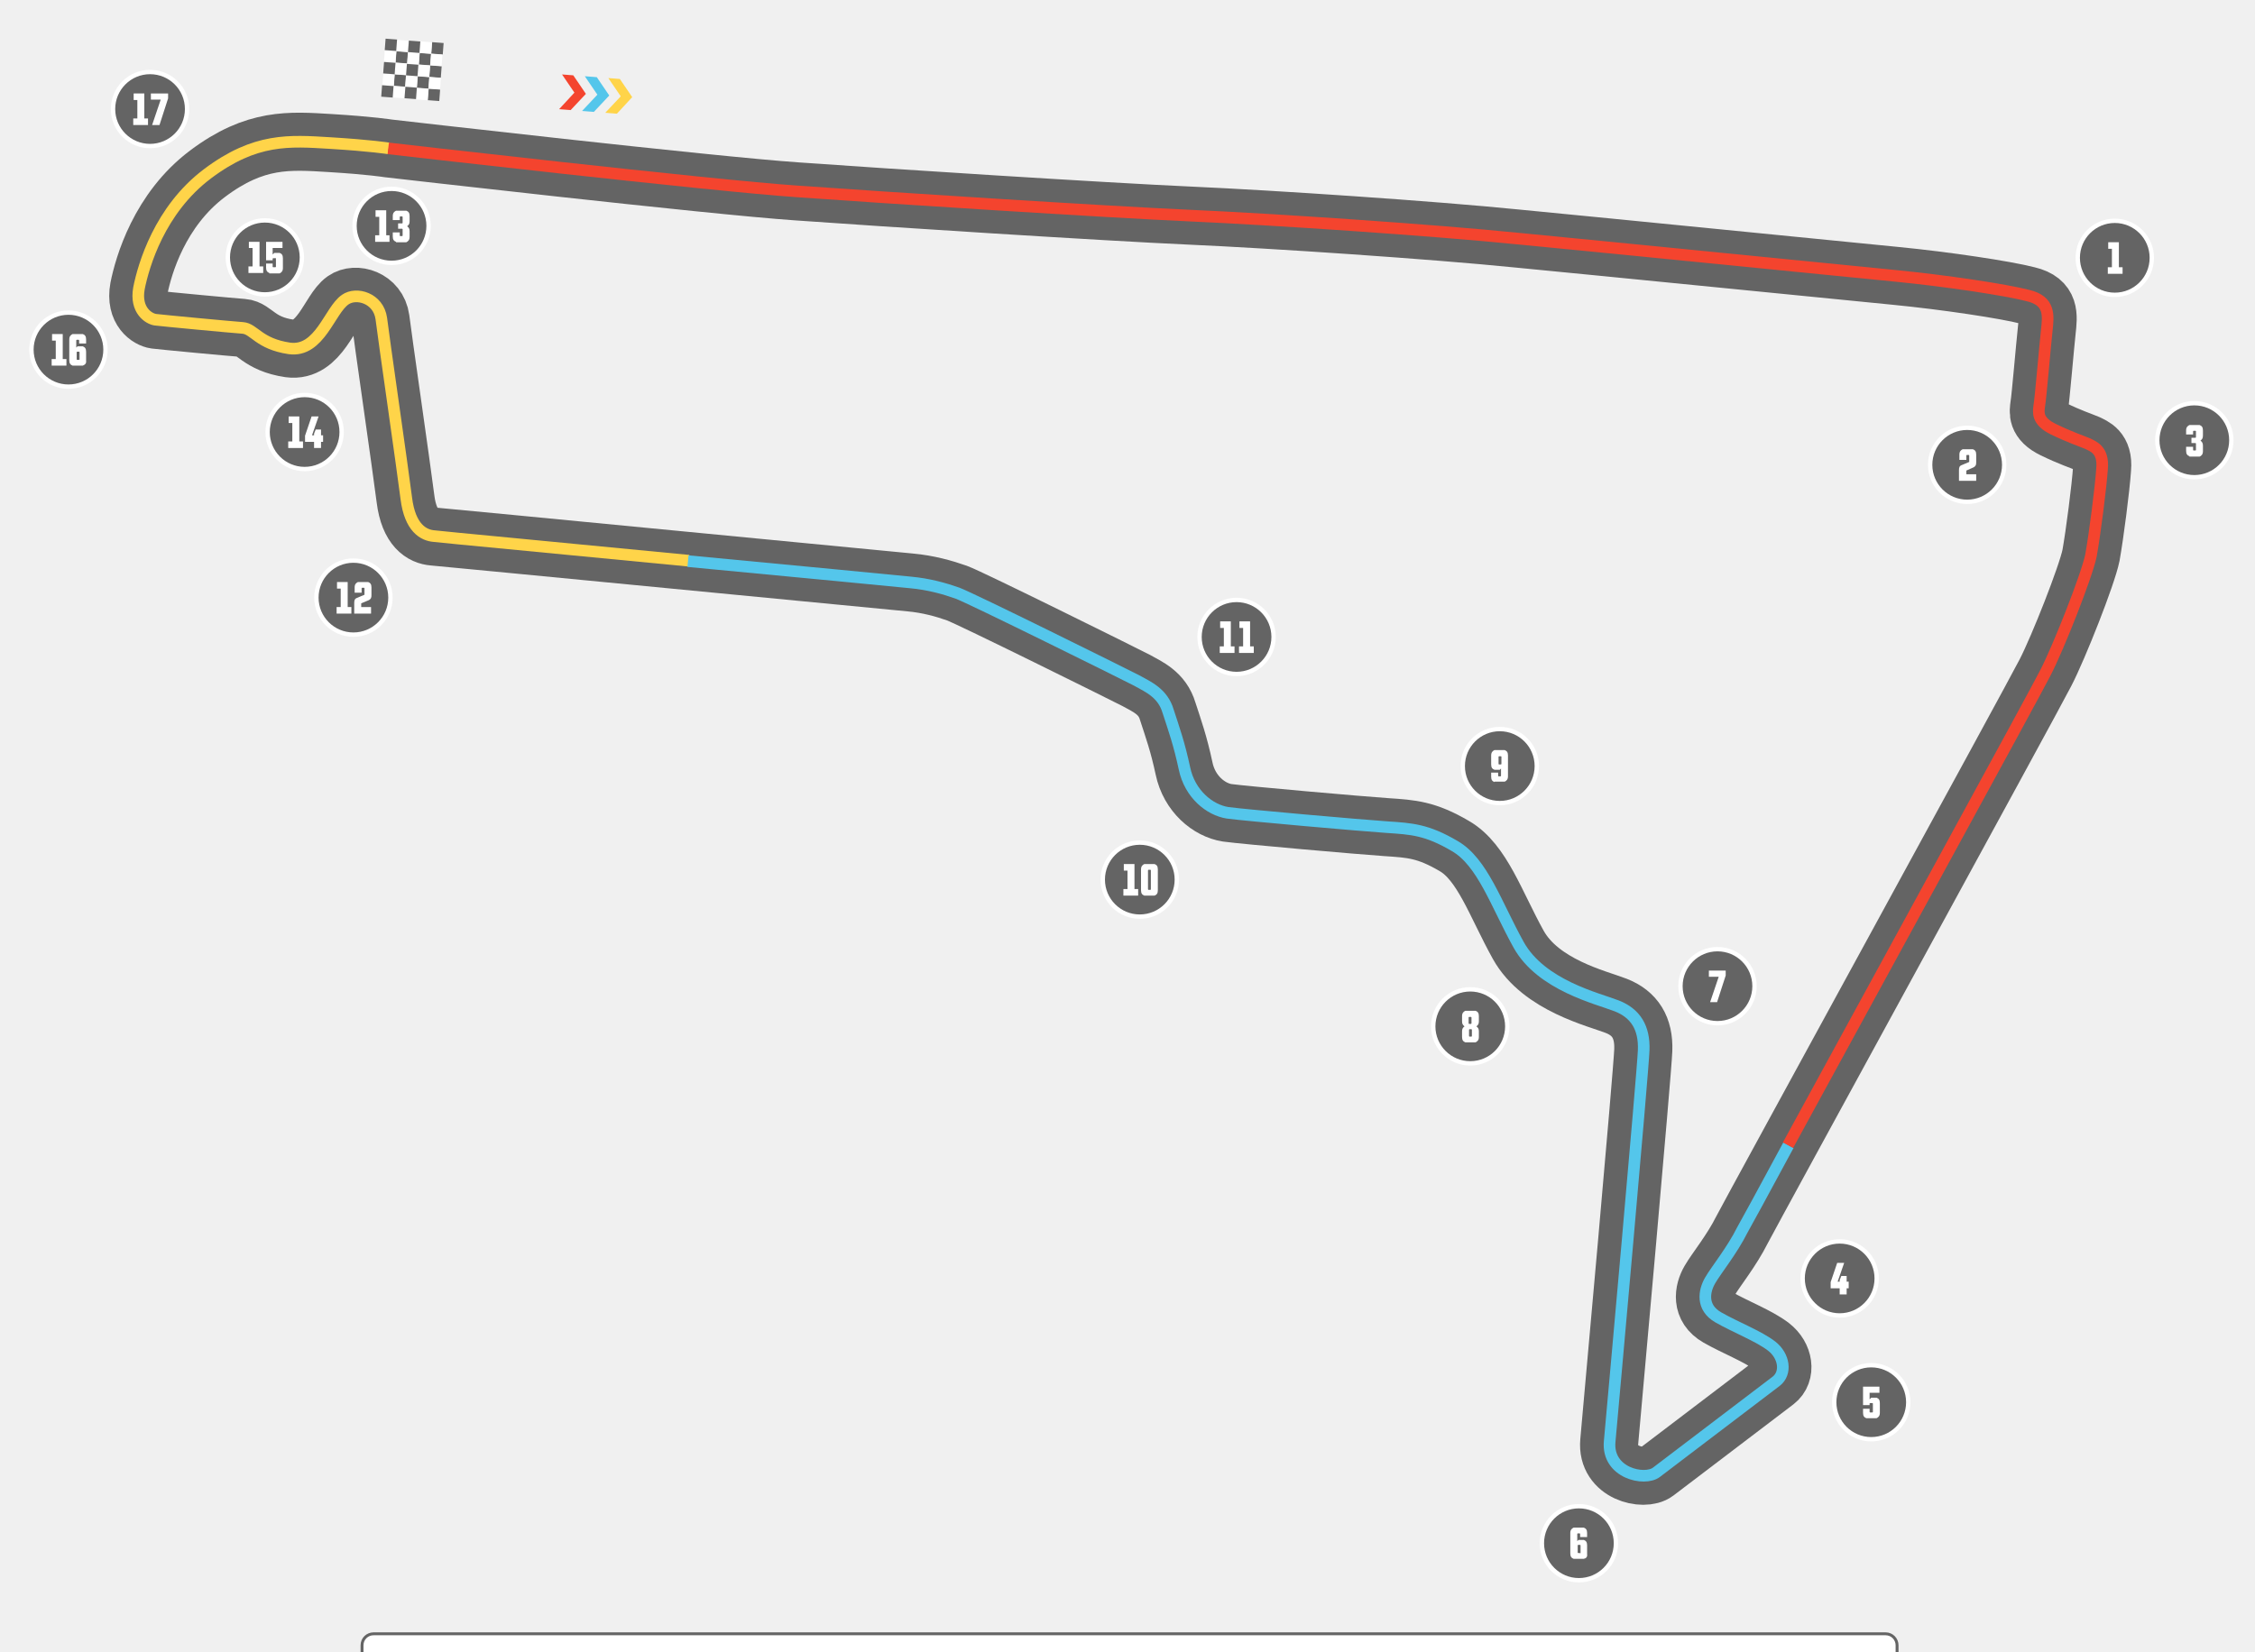
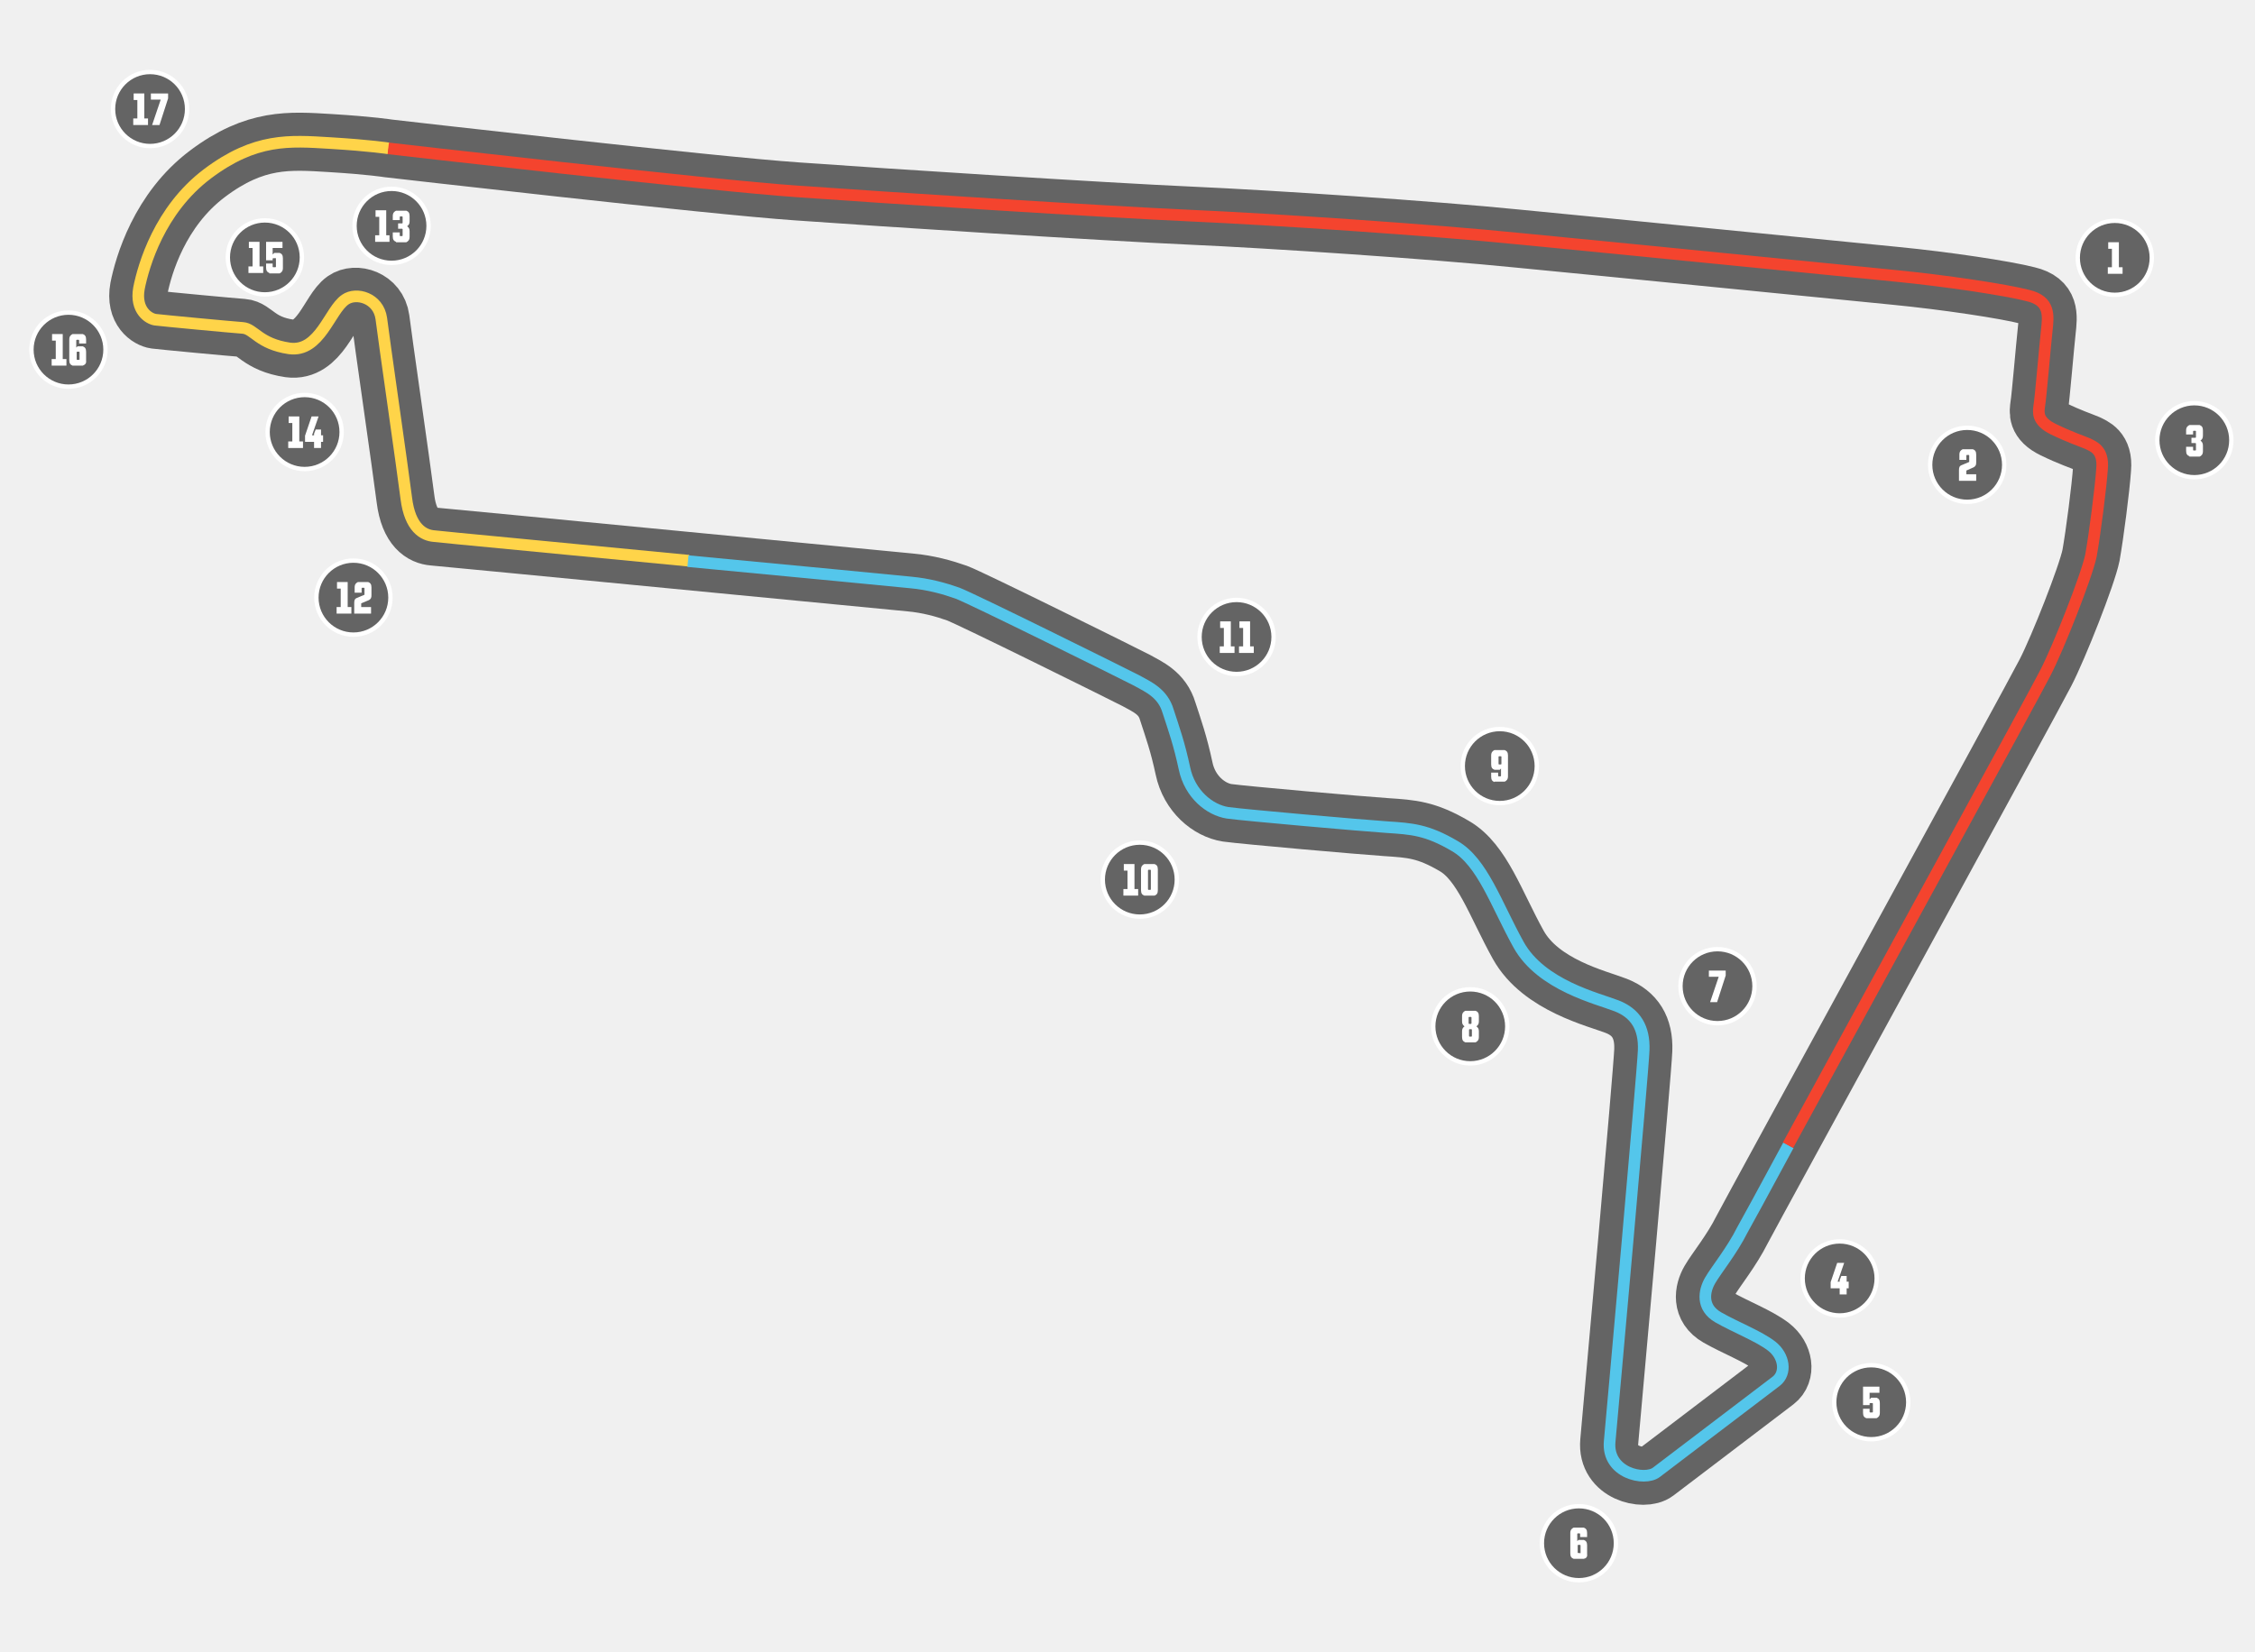
- <svg xmlns="http://www.w3.org/2000/svg" xmlns:xlink="http://www.w3.org/1999/xlink" version="1.1" x="0px" y="0px" viewBox="0 0 550 403" style="enable-background:new 0 0 550 443.7;" xml:space="preserve">
+ <svg xmlns="http://www.w3.org/2000/svg" version="1.1" x="0px" y="0px" viewBox="0 0 550 403" style="enable-background:new 0 0 550 443.7;" xml:space="preserve">
  <style type="text/css">
	.st0{fill:none;stroke:#646464;stroke-width:14.173;stroke-miterlimit:10;}
	.st1{fill:none;stroke:#FFD449;stroke-width:2.835;stroke-miterlimit:10;}
	.st2{fill:none;stroke:#54C6EB;stroke-width:2.835;stroke-miterlimit:10;}
	.st3{fill:none;stroke:#F4442E;stroke-width:2.835;stroke-miterlimit:10;}
	.st4{fill:none;stroke:#FFFFFF;stroke-width:2.126;}
	.st5{fill:#646464;}
	.st6{fill:#FFFFFF;}
	.st7{fill:#09BC8A;}
	.st8{fill:none;stroke:#646464;stroke-width:2.835;stroke-miterlimit:10;}
	.st9{fill:none;stroke:#09BC8A;stroke-width:1.984;stroke-miterlimit:10;}
	.st10{fill:none;stroke:#09BC8A;stroke-width:2.21;stroke-miterlimit:10;}
	.st11{fill:#FF3380;}
	.st12{fill:none;stroke:#FF3380;stroke-width:1.984;stroke-miterlimit:10;}
	.st13{fill:none;stroke:#646464;stroke-width:0.709;stroke-miterlimit:10;}
	.st14{fill:none;stroke:#F4442E;stroke-width:5.669;stroke-miterlimit:10;}
	.st15{fill:none;stroke:#54C6EB;stroke-width:5.669;stroke-miterlimit:10;}
	.st16{fill:none;stroke:#FFD449;stroke-width:5.669;stroke-miterlimit:10;}
	.st17{fill:none;stroke:#09BC8A;stroke-width:2.835;stroke-miterlimit:10;}
	.st18{clip-path:url(#SVGID_00000068649408804391033760000013109306965730976667_);}
	.st19{fill:#F4442E;}
	.st20{fill:#54C6EB;}
	.st21{fill:#FFD449;}
</style>
  <g id="コース">
    <path class="st0" d="M94.7,36.2c0,0,79,9.1,99.8,10.5c20.8,1.5,75.5,5,95.7,5.9c20.2,0.9,59.1,3.5,79.9,5.6   c20.8,2,79.9,7.9,92.2,9.1c12.3,1.2,26.9,3.4,32.3,4.8c5.5,1.3,5,4.9,4.6,8.6c-0.4,3.6-1.5,16.6-1.8,18.2c-0.2,1.6-0.7,3.8,3.4,5.8   c4.1,2,6.9,2.9,8.3,3.5c1.4,0.7,4,1.5,3.6,6.1c-0.3,4.6-1.8,16.2-2.7,21.2c-1,4.9-7.9,22.4-11.1,28.6c-3.2,6.3-71.3,130.7-74,135.9   c-2.6,5.2-6.4,9.8-7.9,12.4c-1.5,2.6-2.2,6.6,2,9s9.9,4.6,13,7c3.1,2.4,3.7,6.6,1.1,8.6c-2.6,2-26.3,20-29.2,22.2   c-2.9,2.2-12.1,0.2-11.4-7.5c0.7-7.7,8.1-90,8.3-95.5c0.2-5.5-2-9-6.6-10.8c-4.6-1.8-18.4-5-23.9-14.9c-5.5-9.9-8.8-20.2-15.6-24.1   c-6.8-4-10.5-4.2-16.5-4.6s-34.5-2.9-38.9-3.5c-4.4-0.7-9.2-4.6-10.5-10.8c-1.3-6.1-2.6-9.7-4-14c-1.3-4.4-4.8-5.9-7.7-7.5   c-2.9-1.5-40.6-20.2-43.7-21.3c-3.1-1.1-7-2.2-11.4-2.6c-4.4-0.4-113.7-11-116.3-11.2c-2.6-0.2-5.9-2-6.8-9.2   c-0.9-7.2-5.7-40.4-6.1-43.9c-0.7-5-6.1-6.5-8.8-4.6C80.4,75.7,78,86,70.6,85c-7.5-1.1-8.6-4.8-11.4-5s-19.8-1.8-21.3-2   c-1.5-0.2-5-2.2-4-7.7c1.1-5.5,5-19.1,16.7-27.9s20-8.1,29.9-7.5S94.7,36.2,94.7,36.2z" />
  </g>
  <g id="セクター">
    <path class="st1" d="M168,136.8c-29.7-2.9-60.7-5.8-62.1-6c-2.6-0.2-5.9-2-6.8-9.2c-0.9-7.2-5.7-40.4-6.1-43.9   c-0.7-5-6.1-6.5-8.8-4.6C80.4,75.7,78,86,70.6,85c-7.5-1.1-8.6-4.8-11.4-5s-19.8-1.8-21.3-2c-1.5-0.2-5-2.2-4-7.7   c1.1-5.5,5-19.1,16.7-27.9s20-8.1,29.9-7.5s14.3,1.3,14.3,1.3" />
    <path class="st2" d="M436.2,279.4c-6.2,11.5-10.5,19.4-11.2,20.6c-2.6,5.2-6.4,9.8-7.9,12.4c-1.5,2.6-2.2,6.6,2,9s9.9,4.6,13,7   c3.1,2.4,3.7,6.6,1.1,8.6c-2.6,2-26.3,20-29.2,22.2c-2.9,2.2-12.1,0.2-11.4-7.5c0.7-7.7,8.1-90,8.3-95.5c0.2-5.5-2-9-6.6-10.8   c-4.6-1.8-18.4-5-23.9-14.9c-5.5-9.9-8.8-20.2-15.6-24.1c-6.8-4-10.5-4.2-16.5-4.6s-34.5-2.9-38.9-3.5c-4.4-0.7-9.2-4.6-10.5-10.8   c-1.3-6.1-2.6-9.7-4-14c-1.3-4.4-4.8-5.9-7.7-7.5c-2.9-1.5-40.6-20.2-43.7-21.3c-3.1-1.1-7-2.2-11.4-2.6   c-2.1-0.2-27.6-2.7-54.3-5.2" />
    <path class="st3" d="M94.7,36.2c0,0,79,9.1,99.8,10.5c20.8,1.5,75.5,5,95.7,5.9c20.2,0.9,59.1,3.5,79.9,5.6   c20.8,2,79.9,7.9,92.2,9.1c12.3,1.2,26.9,3.4,32.3,4.8c5.5,1.3,5,4.9,4.6,8.6c-0.4,3.6-1.5,16.6-1.8,18.2c-0.2,1.6-0.7,3.8,3.4,5.8   c4.1,2,6.9,2.9,8.3,3.5c1.4,0.7,4,1.5,3.6,6.1c-0.3,4.6-1.8,16.2-2.7,21.2c-1,4.9-7.9,22.4-11.1,28.6   c-2.4,4.8-42.7,78.4-62.8,115.3" />
  </g>
  <g id="コーナー番号">
    <g>
      <g>
        <circle class="st4" cx="515.8" cy="62.9" r="8.5" />
        <circle class="st5" cx="515.8" cy="62.9" r="8.5" />
      </g>
      <g>
        <path class="st6" d="M514.1,66.8v-1.6h1v-4.5h-0.9v-1.6h2.6v6.1h0.9v1.6H514.1z" />
      </g>
    </g>
    <g>
      <g>
        <circle class="st4" cx="479.8" cy="113.4" r="8.5" />
        <circle class="st5" cx="479.8" cy="113.4" r="8.5" />
      </g>
      <g>
        <path class="st6" d="M477.8,117.3v-2.6c0-0.6,0.1-1,0.6-1.2l1.9-0.8v-1.6l-0.1-0.1h-0.5l-0.1,0.1v1.1h-1.7v-1.3     c0-0.8,0.4-1.1,0.8-1.3h2.5c0.5,0.2,0.8,0.5,0.8,1.3v1.9c0,0.6-0.1,0.9-0.6,1.2l-1.8,0.8v0.9h2.4v1.6H477.8z" />
      </g>
    </g>
    <g>
      <g>
        <circle class="st4" cx="535.2" cy="107.4" r="8.5" />
        <circle class="st5" cx="535.2" cy="107.4" r="8.5" />
      </g>
      <g>
        <path class="st6" d="M534,111.3c-0.5-0.2-0.8-0.5-0.8-1.3v-1h1.7v0.8l0.1,0.1h0.5l0.1-0.1v-1.6l-0.1-0.1h-1v-1.3h1l0.1-0.1v-1.5     l-0.1-0.1H535l-0.1,0.1v0.8h-1.7v-1c0-0.8,0.4-1.1,0.8-1.3h2.5c0.5,0.2,0.8,0.5,0.8,1.3v1.3c0,0.6-0.2,0.9-0.6,1.2     c0.4,0.3,0.6,0.6,0.6,1.2v1.4c0,0.8-0.4,1.1-0.8,1.3H534z" />
      </g>
    </g>
    <g>
      <g>
        <circle class="st4" cx="448.7" cy="311.9" r="8.5" />
        <circle class="st5" cx="448.7" cy="311.9" r="8.5" />
      </g>
      <g>
        <path class="st6" d="M450.4,314.3v1.5h-1.7v-1.5h-2.2v-1.5l1.6-4.7h1.7l-1.6,4.6h0.5v-0.4l0.4-1h1.3v1.4h0.5v1.6H450.4z" />
      </g>
    </g>
    <g>
      <g>
        <circle class="st4" cx="456.4" cy="342.1" r="8.5" />
        <circle class="st5" cx="456.4" cy="342.1" r="8.5" />
      </g>
      <g>
        <path class="st6" d="M455.2,346c-0.5-0.2-0.8-0.5-0.8-1.3v-1h1.6v0.8l0.1,0.1h0.6l0.1-0.1v-2.1l-0.1-0.1h-0.6l-0.1,0.1v0.4h-1.6     v-4.5h4v1.5H456v1.6l0.4-0.4h1.3c0.5,0.2,0.8,0.5,0.8,1.3v2.4c0,0.8-0.4,1.1-0.8,1.3H455.2z" />
      </g>
    </g>
    <g>
      <g>
        <circle class="st4" cx="385.1" cy="376.5" r="8.5" />
        <circle class="st5" cx="385.1" cy="376.5" r="8.5" />
      </g>
      <g>
        <path class="st6" d="M386.3,380.3h-2.5c-0.5-0.2-0.8-0.5-0.8-1.3V374c0-0.8,0.4-1.1,0.8-1.3h2.5c0.5,0.2,0.8,0.5,0.8,1.3v1h-1.7     v-0.8l-0.1-0.1h-0.5l-0.1,0.1v1.8l0.3-0.3h1.3c0.5,0.2,0.8,0.5,0.8,1.3v2.2C387.2,379.9,386.8,380.2,386.3,380.3z M385.4,379     l0.1-0.1V377l-0.1-0.1h-0.5l-0.1,0.1v1.8l0.1,0.1H385.4z" />
      </g>
    </g>
    <g>
      <g>
        <circle class="st4" cx="418.9" cy="240.6" r="8.5" />
        <circle class="st5" cx="418.9" cy="240.6" r="8.5" />
      </g>
      <g>
        <path class="st6" d="M417.1,244.5l2.1-6.2h-2.4v-1.5h4.1v1.2l-2.1,6.5H417.1z" />
      </g>
    </g>
    <g>
      <g>
        <circle class="st4" cx="358.6" cy="250.4" r="8.5" />
        <circle class="st5" cx="358.6" cy="250.4" r="8.5" />
      </g>
      <g>
        <path class="st6" d="M357.4,254.3c-0.5-0.2-0.8-0.5-0.8-1.3v-1.4c0-0.6,0.2-0.9,0.6-1.2c-0.4-0.3-0.6-0.6-0.6-1.2v-1.3     c0-0.8,0.4-1.1,0.8-1.3h2.5c0.5,0.2,0.8,0.5,0.8,1.3v1.3c0,0.6-0.2,0.9-0.6,1.2c0.4,0.3,0.6,0.6,0.6,1.2v1.4     c0,0.8-0.4,1.1-0.8,1.3H357.4z M358.2,249.7l0.1,0.1h0.5l0.1-0.1v-1.5l-0.1-0.1h-0.5l-0.1,0.1V249.7z M359,252.8v-1.6l-0.1-0.1     h-0.5l-0.1,0.1v1.6l0.1,0.1h0.5L359,252.8z" />
      </g>
    </g>
    <g>
      <g>
        <circle class="st4" cx="365.8" cy="186.9" r="8.5" />
        <circle class="st5" cx="365.8" cy="186.9" r="8.5" />
      </g>
      <g>
        <path class="st6" d="M364.5,190.8c-0.5-0.2-0.8-0.5-0.8-1.3v-1h1.7v0.8l0.1,0.1h0.5l0.1-0.1v-1.8l-0.3,0.3h-1.3     c-0.5-0.2-0.8-0.5-0.8-1.3v-2.2c0-0.8,0.4-1.1,0.8-1.3h2.5c0.5,0.2,0.8,0.5,0.8,1.3v5.1c0,0.8-0.4,1.1-0.8,1.3H364.5z      M366.2,186.4v-1.8l-0.1-0.1h-0.5l-0.1,0.1v1.8l0.1,0.1h0.5L366.2,186.4z" />
      </g>
    </g>
    <g>
      <g>
        <circle class="st4" cx="86.2" cy="145.8" r="8.5" />
        <circle class="st5" cx="86.2" cy="145.8" r="8.5" />
      </g>
      <g>
        <path class="st6" d="M82.1,149.7v-1.6h1v-4.5h-0.9V142h2.6v6.1h0.9v1.6H82.1z" />
        <path class="st6" d="M86.4,149.7v-2.6c0-0.6,0.1-1,0.6-1.2l1.9-0.8v-1.6l-0.1-0.1h-0.5l-0.1,0.1v1.1h-1.7v-1.3     c0-0.8,0.4-1.1,0.8-1.3h2.5c0.5,0.2,0.8,0.5,0.8,1.3v1.9c0,0.6-0.1,0.9-0.6,1.2l-1.9,0.8v0.9h2.4v1.6H86.4z" />
      </g>
    </g>
    <g>
      <g>
        <circle class="st4" cx="95.5" cy="55.1" r="8.5" />
        <circle class="st5" cx="95.5" cy="55.1" r="8.5" />
      </g>
      <g>
        <path class="st6" d="M91.5,59v-1.6h1v-4.5h-0.9v-1.6h2.6v6.1H95V59H91.5z" />
        <path class="st6" d="M96.6,59c-0.5-0.2-0.8-0.5-0.8-1.3v-1h1.7v0.8l0.1,0.1h0.5l0.1-0.1v-1.6l-0.1-0.1h-1v-1.3h1l0.1-0.1v-1.5     l-0.1-0.1h-0.5l-0.1,0.1v0.8h-1.7v-1c0-0.8,0.4-1.1,0.8-1.3h2.5c0.5,0.2,0.8,0.5,0.8,1.3v1.3c0,0.6-0.2,0.9-0.6,1.2     c0.4,0.3,0.6,0.6,0.6,1.2v1.4c0,0.8-0.4,1.1-0.8,1.3H96.6z" />
      </g>
    </g>
    <g>
      <g>
        <circle class="st4" cx="74.3" cy="105.4" r="8.5" />
        <circle class="st5" cx="74.3" cy="105.4" r="8.5" />
      </g>
      <g>
        <path class="st6" d="M70.3,109.3v-1.6h1v-4.5h-0.9v-1.6h2.6v6.1h0.9v1.6H70.3z" />
        <path class="st6" d="M78.3,107.8v1.5h-1.7v-1.5h-2.2v-1.5l1.6-4.7h1.7l-1.6,4.6h0.5v-0.4l0.4-1h1.3v1.4h0.5v1.6H78.3z" />
      </g>
    </g>
    <g>
      <g>
        <circle class="st4" cx="64.6" cy="62.8" r="8.5" />
        <circle class="st5" cx="64.6" cy="62.8" r="8.5" />
      </g>
      <g>
        <path class="st6" d="M60.6,66.6V65h1v-4.5h-0.9V59h2.6V65h0.9v1.6H60.6z" />
        <path class="st6" d="M65.7,66.6c-0.5-0.2-0.8-0.5-0.8-1.3v-1h1.6v0.8l0.1,0.1h0.6l0.1-0.1v-2.1L67.2,63h-0.6l-0.1,0.1v0.4h-1.6     V59h4v1.5h-2.4v1.6l0.4-0.4h1.3c0.5,0.2,0.8,0.5,0.8,1.3v2.4c0,0.8-0.4,1.1-0.8,1.3H65.7z" />
      </g>
    </g>
    <g>
      <g>
        <circle class="st4" cx="16.7" cy="85.3" r="8.5" />
        <circle class="st5" cx="16.7" cy="85.3" r="8.5" />
      </g>
      <g>
        <path class="st6" d="M12.6,89.2v-1.6h1v-4.5h-0.9v-1.6h2.6v6.1h0.9v1.6H12.6z" />
        <path class="st6" d="M20.2,89.2h-2.5c-0.5-0.2-0.8-0.5-0.8-1.3v-5.1c0-0.8,0.4-1.1,0.8-1.3h2.5c0.5,0.2,0.8,0.5,0.8,1.3v1h-1.7     V83l-0.1-0.1h-0.5L18.6,83v1.8l0.3-0.3h1.3c0.5,0.2,0.8,0.5,0.8,1.3v2.2C21.1,88.7,20.7,89,20.2,89.2z M19.3,87.8l0.1-0.1v-1.8     l-0.1-0.1h-0.5l-0.1,0.1v1.8l0.1,0.1H19.3z" />
      </g>
    </g>
    <g>
      <g>
        <circle class="st4" cx="36.6" cy="26.6" r="8.5" />
        <circle class="st5" cx="36.6" cy="26.6" r="8.5" />
      </g>
      <g>
        <path class="st6" d="M32.5,30.5v-1.6h1v-4.5h-0.9v-1.6h2.6v6.1h0.9v1.6H32.5z" />
        <path class="st6" d="M37.1,30.5l2.1-6.2h-2.4v-1.5H41V24l-2.1,6.5H37.1z" />
      </g>
    </g>
    <g>
      <g>
        <circle class="st4" cx="278" cy="214.6" r="8.5" />
        <circle class="st5" cx="278" cy="214.6" r="8.5" />
      </g>
      <g>
        <path class="st6" d="M274,218.5v-1.6h1v-4.5h-0.9v-1.6h2.6v6.1h0.9v1.6H274z" />
        <path class="st6" d="M281.6,218.5h-2.5c-0.5-0.2-0.8-0.5-0.8-1.3v-5.1c0-0.8,0.4-1.1,0.8-1.3h2.5c0.5,0.2,0.8,0.5,0.8,1.3v5.1     C282.4,218,282.1,218.3,281.6,218.5z M280.7,212.3l-0.1-0.1h-0.5l-0.1,0.1v4.7l0.1,0.1h0.5l0.1-0.1V212.3z" />
      </g>
    </g>
    <g>
      <g>
        <circle class="st4" cx="301.6" cy="155.4" r="8.5" />
        <circle class="st5" cx="301.6" cy="155.4" r="8.5" />
      </g>
      <g>
        <path class="st6" d="M297.5,159.3v-1.6h1v-4.5h-0.9v-1.6h2.6v6.1h0.9v1.6H297.5z" />
        <path class="st6" d="M302.2,159.3v-1.6h1v-4.5h-0.9v-1.6h2.6v6.1h0.9v1.6H302.2z" />
      </g>
    </g>
  </g>
-   <g id="アイコン">
-     <g>
-       <rect x="105.2" y="10.4" transform="matrix(-7.547988e-02 0.9971 -0.9971 -7.547988e-02 126.5116 -93.6123)" class="st5" width="2.8" height="2.8" />
-       <rect x="104.8" y="16.1" transform="matrix(-7.547988e-02 0.9971 -0.9971 -7.547988e-02 131.6884 -87.1058)" class="st5" width="2.8" height="2.8" />
-       <rect x="102.2" y="13" transform="matrix(-7.547988e-02 0.9971 -0.9971 -7.547988e-02 125.8467 -87.7707)" class="st5" width="2.8" height="2.8" />
-       <rect x="101.8" y="18.7" transform="matrix(-7.547988e-02 0.9971 -0.9971 -7.547988e-02 131.0235 -81.2642)" class="st5" width="2.8" height="2.8" />
-       <rect x="96.5" y="12.6" transform="matrix(-7.547988e-02 0.9971 -0.9971 -7.547988e-02 119.3402 -82.5939)" class="st5" width="2.8" height="2.8" />
-       <rect x="96.1" y="18.3" transform="matrix(-7.547988e-02 0.9971 -0.9971 -7.547988e-02 124.517 -76.0874)" class="st5" width="2.8" height="2.8" />
-       <rect x="104.4" y="21.7" transform="matrix(-7.547988e-02 0.9971 -0.9971 -7.547988e-02 136.8651 -80.5993)" class="st5" width="2.8" height="2.8" />
-       <rect x="104.6" y="18.9" transform="matrix(-7.547988e-02 0.9971 -0.9971 -7.547988e-02 134.2767 -83.8526)" class="st6" width="2.8" height="2.8" />
-       <rect x="105" y="13.3" transform="matrix(-7.547988e-02 0.9971 -0.9971 -7.547988e-02 129.1 -90.3591)" class="st6" width="2.8" height="2.8" />
-       <rect x="102.4" y="10.2" transform="matrix(-7.547988e-02 0.9971 -0.9971 -7.547988e-02 123.2583 -91.0239)" class="st6" width="2.8" height="2.8" />
-       <rect x="102" y="15.9" transform="matrix(-7.547988e-02 0.9971 -0.9971 -7.547988e-02 128.4351 -84.5174)" class="st6" width="2.8" height="2.8" />
-       <rect x="101.6" y="21.5" transform="matrix(-7.547988e-02 0.9971 -0.9971 -7.547988e-02 133.6119 -78.0109)" class="st6" width="2.8" height="2.8" />
-       <rect x="98.9" y="18.5" transform="matrix(-7.547988e-02 0.9971 -0.9971 -7.547988e-02 127.7702 -78.6758)" class="st6" width="2.8" height="2.8" />
-       <rect x="99.4" y="12.8" transform="matrix(-7.547988e-02 0.9971 -0.9971 -7.547988e-02 122.5935 -85.1823)" class="st6" width="2.8" height="2.8" />
-       <rect x="93.3" y="18" transform="matrix(-7.547988e-02 0.9971 -0.9971 -7.547988e-02 121.2637 -73.499)" class="st6" width="2.8" height="2.8" />
-       <rect x="93.7" y="12.4" transform="matrix(-7.547988e-02 0.9971 -0.9971 -7.547988e-02 116.087 -80.0055)" class="st6" width="2.8" height="2.8" />
-       <rect x="96.8" y="9.8" transform="matrix(-7.547988e-02 0.9971 -0.9971 -7.547988e-02 116.7518 -85.8472)" class="st6" width="2.8" height="2.8" />
-       <rect x="96.3" y="15.4" transform="matrix(-7.547988e-02 0.9971 -0.9971 -7.547988e-02 121.9286 -79.3407)" class="st6" width="2.8" height="2.8" />
-       <rect x="95.9" y="21.1" transform="matrix(-7.547988e-02 0.9971 -0.9971 -7.547988e-02 127.1054 -72.8341)" class="st6" width="2.8" height="2.8" />
-       <rect x="99.6" y="10" transform="matrix(-7.547988e-02 0.9971 -0.9971 -7.547988e-02 120.0051 -88.4355)" class="st5" width="2.8" height="2.8" />
-       <rect x="99.2" y="15.7" transform="matrix(-7.547988e-02 0.9971 -0.9971 -7.547988e-02 125.1819 -81.929)" class="st5" width="2.8" height="2.8" />
-       <rect x="93.5" y="15.2" transform="matrix(-7.547988e-02 0.9971 -0.9971 -7.547988e-02 118.6753 -76.7523)" class="st5" width="2.8" height="2.8" />
-       <rect x="98.7" y="21.3" transform="matrix(-7.547988e-02 0.9971 -0.9971 -7.547988e-02 130.3586 -75.4225)" class="st5" width="2.8" height="2.8" />
-       <rect x="93.9" y="9.6" transform="matrix(-7.547988e-02 0.9971 -0.9971 -7.547988e-02 113.4986 -83.2588)" class="st5" width="2.8" height="2.8" />
-       <rect x="93.1" y="20.9" transform="matrix(-7.547988e-02 0.9971 -0.9971 -7.547988e-02 123.8521 -70.2458)" class="st5" width="2.8" height="2.8" />
-     </g>
-     <g>
-       <g>
-         <path class="st6" d="M462.8,426.3c0,1.6-1.3,2.8-2.8,2.8H91.1c-1.6,0-2.8-1.3-2.8-2.8v-24.9c0-1.6,1.3-2.8,2.8-2.8h368.8     c1.6,0,2.8,1.3,2.8,2.8V426.3z" />
-         <path class="st13" d="M462.8,426.3c0,1.6-1.3,2.8-2.8,2.8H91.1c-1.6,0-2.8-1.3-2.8-2.8v-24.9c0-1.6,1.3-2.8,2.8-2.8h368.8     c1.6,0,2.8,1.3,2.8,2.8V426.3z" />
-       </g>
-       <g>
-         <path class="st5" d="M133.8,415.3v2.6c0,1.3-0.6,1.7-1.3,2h-3.3c-0.7-0.3-1.3-0.7-1.3-2v-2h1.8v2.1l0.4,0.4h1.6l0.4-0.4v-2.8     l-0.3-0.4L129,414c-0.8-0.3-1.1-0.8-1.1-1.9v-2.2c0-1.3,0.6-1.7,1.3-2h3.3c0.7,0.3,1.3,0.7,1.3,2v1.9H132v-2.1l-0.4-0.4h-1.6     l-0.4,0.4v2.4l0.4,0.4l2.6,0.7C133.4,413.6,133.8,414.1,133.8,415.3z" />
-         <path class="st5" d="M135.1,407.9h5.1v1.6h-3.3v3.4h3.1v1.6h-3.1v3.7h3.4v1.6h-5.2V407.9z" />
-         <path class="st5" d="M147.5,417.9c0,1.3-0.6,1.7-1.3,2h-3.3c-0.7-0.3-1.3-0.7-1.3-2v-8c0-1.3,0.6-1.7,1.3-2h3.3     c0.7,0.3,1.3,0.7,1.3,2v2.7h-1.8v-2.8l-0.4-0.4h-1.6l-0.4,0.4v8.3l0.4,0.4h1.6l0.4-0.4v-2.7h1.8V417.9z" />
-         <path class="st5" d="M152.2,409.5v10.3h-1.8v-10.3h-2.1v-1.6h6.1v1.6H152.2z" />
-         <path class="st5" d="M161.1,417.9c0,1.3-0.6,1.7-1.3,2h-3.3c-0.7-0.3-1.3-0.7-1.3-2v-8c0-1.3,0.6-1.7,1.3-2h3.3     c0.7,0.3,1.3,0.7,1.3,2V417.9z M159.3,409.7l-0.4-0.4h-1.6l-0.4,0.4v8.3l0.4,0.4h1.6l0.4-0.4V409.7z" />
-         <path class="st5" d="M162.5,419.8v-12h4.6c0.7,0.3,1.3,0.7,1.3,2v2.6c0,1.3-0.6,1.6-1.3,1.9l-0.3,0.1l2.1,4.3v1.1h-1.6l-2.2-5.1     h-0.8v5.1H162.5z M164.3,409.4v3.9h2l0.4-0.4v-3.1l-0.4-0.4H164.3z" />
-         <path class="st5" d="M172.6,419.8v-1.6h1.8v-8.7h-1.7v-1.6h3.5v10.4h1.7v1.6H172.6z" />
-       </g>
-       <line class="st14" x1="102.5" y1="413.9" x2="123.7" y2="413.9" />
-       <g>
-         <path class="st5" d="M223.9,415.3v2.6c0,1.3-0.6,1.7-1.3,2h-3.3c-0.7-0.3-1.3-0.7-1.3-2v-2h1.8v2.1l0.4,0.4h1.6l0.4-0.4v-2.8     l-0.3-0.4l-2.6-0.8c-0.8-0.3-1.1-0.8-1.1-1.9v-2.2c0-1.3,0.6-1.7,1.3-2h3.3c0.7,0.3,1.3,0.7,1.3,2v1.9h-1.8v-2.1l-0.4-0.4h-1.6     l-0.4,0.4v2.4l0.4,0.4l2.6,0.7C223.5,413.6,223.9,414.1,223.9,415.3z" />
-         <path class="st5" d="M225.2,407.9h5.1v1.6H227v3.4h3.1v1.6H227v3.7h3.4v1.6h-5.2V407.9z" />
-         <path class="st5" d="M237.6,417.9c0,1.3-0.6,1.7-1.3,2h-3.3c-0.7-0.3-1.3-0.7-1.3-2v-8c0-1.3,0.6-1.7,1.3-2h3.3     c0.7,0.3,1.3,0.7,1.3,2v2.7h-1.8v-2.8l-0.4-0.4h-1.6l-0.4,0.4v8.3l0.4,0.4h1.6l0.4-0.4v-2.7h1.8V417.9z" />
-         <path class="st5" d="M242.3,409.5v10.3h-1.8v-10.3h-2.1v-1.6h6.1v1.6H242.3z" />
-         <path class="st5" d="M251.2,417.9c0,1.3-0.6,1.7-1.3,2h-3.3c-0.7-0.3-1.3-0.7-1.3-2v-8c0-1.3,0.6-1.7,1.3-2h3.3     c0.7,0.3,1.3,0.7,1.3,2V417.9z M249.4,409.7l-0.4-0.4h-1.6l-0.4,0.4v8.3l0.4,0.4h1.6l0.4-0.4V409.7z" />
-         <path class="st5" d="M252.6,419.8v-12h4.6c0.7,0.3,1.3,0.7,1.3,2v2.6c0,1.3-0.6,1.6-1.3,1.9l-0.3,0.1l2.1,4.3v1.1h-1.6l-2.2-5.1     h-0.8v5.1H252.6z M254.4,409.4v3.9h2l0.4-0.4v-3.1l-0.4-0.4H254.4z" />
-         <path class="st5" d="M262.3,419.8v-3.6c0-1.1,0.4-1.7,1.2-2.1l3-1.2v-3.2l-0.4-0.4h-1.7l-0.4,0.4v2h-1.8v-1.9     c0-1.3,0.6-1.7,1.3-2h3.3c0.7,0.3,1.3,0.7,1.3,2v2.5c0,1.1-0.3,1.7-1.1,2.1l-3,1.2v2.5h4.1v1.6H262.3z" />
-       </g>
-       <line class="st15" x1="192.6" y1="413.9" x2="213.8" y2="413.9" />
-       <g>
-         <path class="st5" d="M313.7,415.3v2.6c0,1.3-0.6,1.7-1.3,2h-3.3c-0.7-0.3-1.3-0.7-1.3-2v-2h1.8v2.1l0.4,0.4h1.6l0.4-0.4v-2.8     l-0.3-0.4L309,414c-0.8-0.3-1.1-0.8-1.1-1.9v-2.2c0-1.3,0.6-1.7,1.3-2h3.3c0.7,0.3,1.3,0.7,1.3,2v1.9h-1.8v-2.1l-0.4-0.4H310     l-0.4,0.4v2.4l0.4,0.4l2.6,0.7C313.4,413.6,313.7,414.1,313.7,415.3z" />
-         <path class="st5" d="M315.1,407.9h5.1v1.6h-3.3v3.4h3.1v1.6h-3.1v3.7h3.4v1.6h-5.2V407.9z" />
-         <path class="st5" d="M327.4,417.9c0,1.3-0.6,1.7-1.3,2h-3.3c-0.7-0.3-1.3-0.7-1.3-2v-8c0-1.3,0.6-1.7,1.3-2h3.3     c0.7,0.3,1.3,0.7,1.3,2v2.7h-1.8v-2.8l-0.4-0.4h-1.6l-0.4,0.4v8.3l0.4,0.4h1.6l0.4-0.4v-2.7h1.8V417.9z" />
-         <path class="st5" d="M332.1,409.5v10.3h-1.8v-10.3h-2.1v-1.6h6.1v1.6H332.1z" />
-         <path class="st5" d="M341,417.9c0,1.3-0.6,1.7-1.3,2h-3.3c-0.7-0.3-1.3-0.7-1.3-2v-8c0-1.3,0.6-1.7,1.3-2h3.3     c0.7,0.3,1.3,0.7,1.3,2V417.9z M339.2,409.7l-0.4-0.4h-1.6l-0.4,0.4v8.3l0.4,0.4h1.6l0.4-0.4V409.7z" />
-         <path class="st5" d="M342.4,419.8v-12h4.6c0.7,0.3,1.3,0.7,1.3,2v2.6c0,1.3-0.6,1.6-1.3,1.9l-0.3,0.1l2.1,4.3v1.1h-1.6l-2.2-5.1     h-0.8v5.1H342.4z M344.2,409.4v3.9h2l0.4-0.4v-3.1l-0.4-0.4H344.2z" />
-         <path class="st5" d="M353.4,419.8c-0.7-0.3-1.3-0.7-1.3-2v-1.7h1.8v1.8l0.4,0.4h1.7l0.4-0.4v-3.2l-0.4-0.3h-1.8V413h1.8l0.4-0.4     v-3l-0.4-0.4h-1.7l-0.4,0.4v1.8h-1.8v-1.7c0-1.3,0.6-1.7,1.3-2h3.3c0.7,0.3,1.3,0.7,1.3,2v1.9c0,1-0.2,1.5-0.9,1.9     c0.6,0.4,0.9,0.9,0.9,1.9v2.2c0,1.3-0.6,1.7-1.3,2H353.4z" />
-       </g>
-       <line class="st16" x1="282.4" y1="413.9" x2="303.7" y2="413.9" />
-       <g>
-         <path class="st5" d="M403.6,417.9c0,1.3-0.6,1.7-1.3,2h-4.6v-12h4.6c0.7,0.3,1.3,0.7,1.3,2V417.9z M399.5,409.4v9h2l0.4-0.4v-8.3     l-0.4-0.4H399.5z" />
-         <path class="st5" d="M405,419.8v-12h4.6c0.7,0.3,1.3,0.7,1.3,2v2.6c0,1.3-0.6,1.6-1.3,1.9l-0.3,0.1l2.1,4.3v1.1h-1.6l-2.2-5.1     h-0.8v5.1H405z M406.8,409.4v3.9h2l0.4-0.4v-3.1l-0.4-0.4H406.8z" />
-         <path class="st5" d="M418.1,415.3v2.6c0,1.3-0.6,1.7-1.3,2h-3.3c-0.7-0.3-1.3-0.7-1.3-2v-2h1.8v2.1l0.4,0.4h1.6l0.4-0.4v-2.8     l-0.3-0.4l-2.6-0.8c-0.8-0.3-1.1-0.8-1.1-1.9v-2.2c0-1.3,0.6-1.7,1.3-2h3.3c0.7,0.3,1.3,0.7,1.3,2v1.9h-1.8v-2.1l-0.4-0.4h-1.6     l-0.4,0.4v2.4l0.4,0.4l2.6,0.7C417.7,413.6,418.1,414.1,418.1,415.3z" />
-         <path class="st5" d="M425.6,409.5h-3.9v-1.6h5.8v1.5l-4,8.9h4v1.6h-5.9v-1.5L425.6,409.5z" />
-         <path class="st5" d="M434.8,417.9c0,1.3-0.6,1.7-1.3,2h-3.3c-0.7-0.3-1.3-0.7-1.3-2v-8c0-1.3,0.6-1.7,1.3-2h3.3     c0.7,0.3,1.3,0.7,1.3,2V417.9z M433,409.7l-0.4-0.4H431l-0.4,0.4v8.3l0.4,0.4h1.6l0.4-0.4V409.7z" />
-         <path class="st5" d="M440.5,407.9h1.6v12h-1.6l-2.6-7.1h-0.2v7.1h-1.6v-12h1.6l2.6,7.1h0.2V407.9z" />
-         <path class="st5" d="M443.5,407.9h5.1v1.6h-3.3v3.4h3.1v1.6h-3.1v3.7h3.4v1.6h-5.2V407.9z" />
-       </g>
-       <g>
-         <g>
-           <g>
-             <g>
-               <line class="st17" x1="373.7" y1="406.5" x2="373.7" y2="421.4" />
-             </g>
-             <g>
-               <path class="st7" d="M381.3,413.9c0,0.8-0.7,1.4-1.5,1.4c-0.8,0-1.5-0.6-1.5-1.4c0-0.8,0.7-1.4,1.5-1.4        C380.7,412.5,381.3,413.2,381.3,413.9z" />
-             </g>
-             <g>
-               <ellipse class="st7" cx="385.9" cy="413.9" rx="1.5" ry="1.4" />
-             </g>
-             <g>
-               <line class="st17" x1="392" y1="406.5" x2="392" y2="421.4" />
-             </g>
-           </g>
-         </g>
-       </g>
-     </g>
-     <g>
-       <defs>
-         <rect id="SVGID_1_" x="133.2" y="18.7" transform="matrix(-0.997 -7.802783e-02 7.802783e-02 -0.997 286.4159 57.1343)" width="22.3" height="8.5" />
-       </defs>
-       <clipPath id="SVGID_00000163054585656158722030000003407671867763559600_">
-         <use xlink:href="#SVGID_1_" style="overflow:visible;" />
-       </clipPath>
-       <g style="clip-path:url(#SVGID_00000163054585656158722030000003407671867763559600_);">
-         <polygon class="st19" points="135,15.1 137.8,15.4 142.9,22.9 136.7,29.5 133.9,29.3 140.1,22.6    " />
-         <polygon class="st20" points="140.6,15.6 143.5,15.8 148.6,23.3 142.4,29.9 139.5,29.7 145.7,23.1    " />
-         <polygon class="st21" points="146.3,16 149.1,16.2 154.2,23.7 148,30.4 145.2,30.1 151.4,23.5    " />
-       </g>
-     </g>
-   </g>
</svg>
